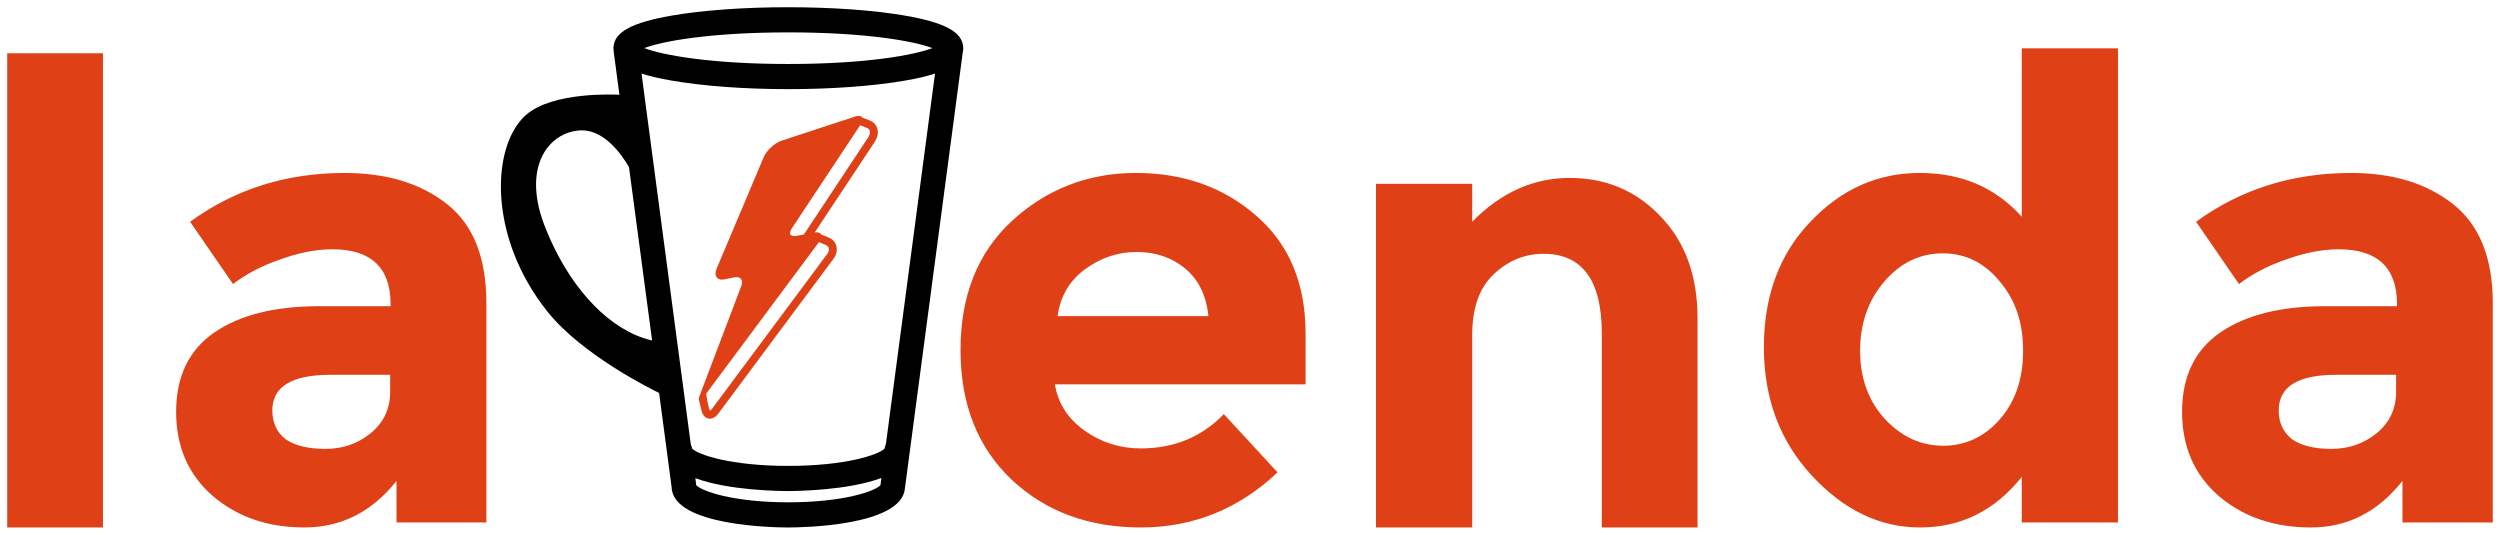
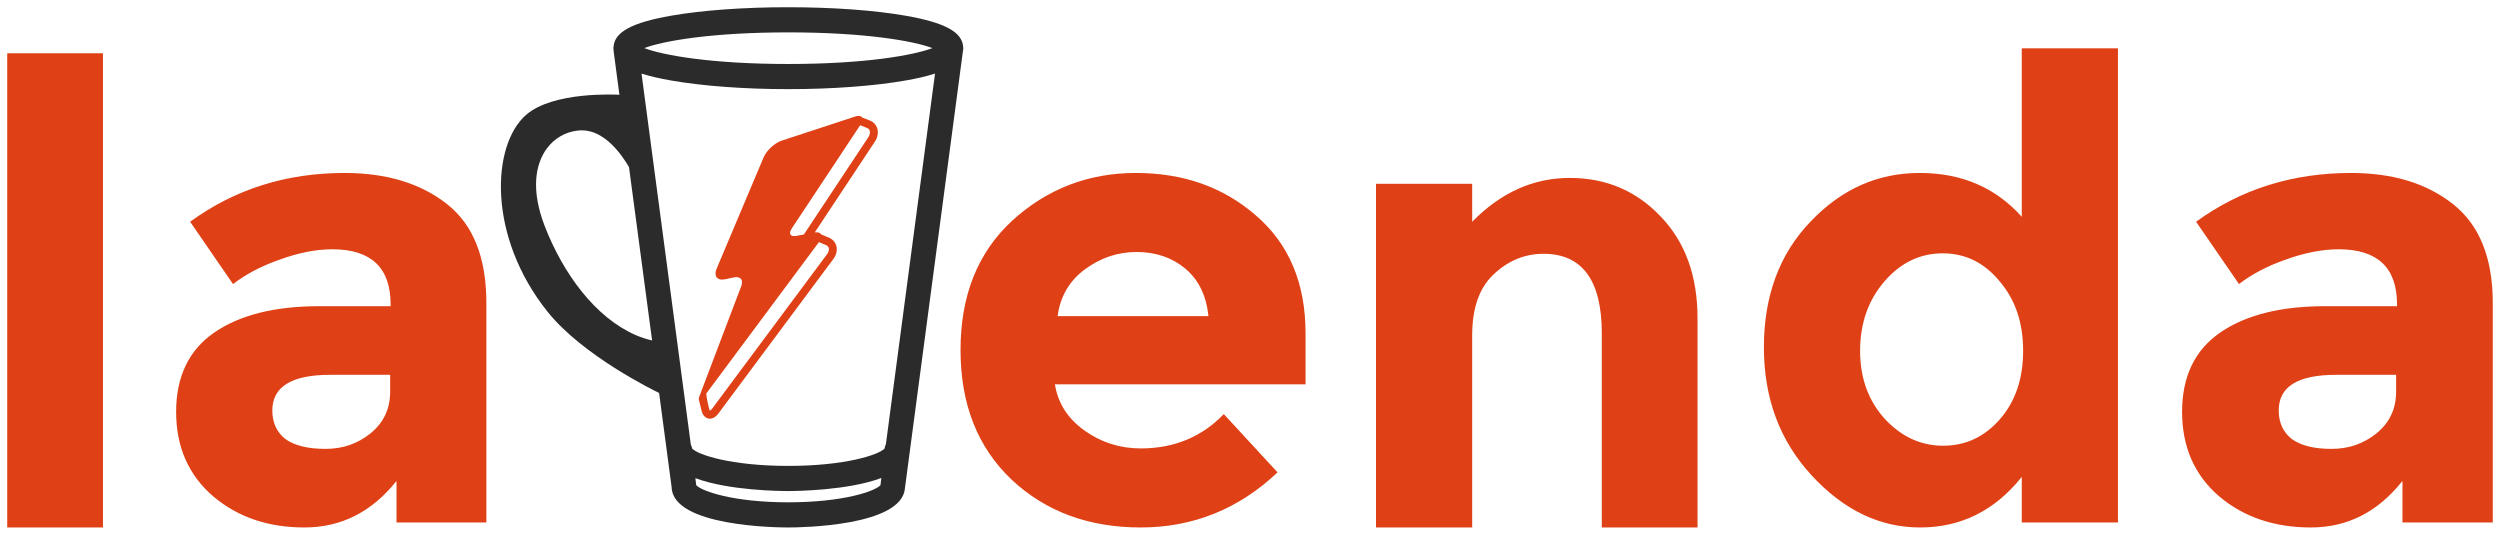
<svg xmlns="http://www.w3.org/2000/svg" width="173" height="37" id="svg3269" version="1.1">
  <defs id="defs3271" />
  <g id="layer1" transform="translate(0,-1015.362)">
    <g id="g3431" transform="matrix(0.1,0,0,0.1,200.11,969.1201)">
      <g id="g3672">
        <path id="path3360" transform="matrix(9.999998,0,0,9.999998,-2001.1,462.4211)" d="M 139.906 3.344 L 139.906 15 C 138.078 12.966 135.733 11.969 132.844 11.969 C 129.954 11.969 127.434 13.073 125.281 15.344 C 123.129 17.585 122.062 20.493 122.062 24.031 C 122.062 27.57 123.164 30.518 125.375 32.906 C 127.586 35.295 130.074 36.5 132.875 36.5 C 135.706 36.5 138.049 35.329 139.906 33 L 139.906 36.156 L 146.562 36.156 L 146.562 3.344 L 139.906 3.344 z M 0.5 3.688 L 0.5 36.5 L 7.125 36.5 L 7.125 3.688 L 0.5 3.688 z M 23.844 11.969 C 19.834 11.969 16.282 13.073 13.156 15.344 L 16.125 19.656 C 17.01 18.978 18.076 18.411 19.344 17.969 C 20.641 17.497 21.85 17.25 23 17.25 C 25.683 17.25 27.031 18.527 27.031 21.062 L 27.031 21.188 L 22.094 21.188 C 19.027 21.188 16.613 21.791 14.844 23 C 13.075 24.209 12.188 26.053 12.188 28.5 C 12.188 30.918 13.04 32.869 14.75 34.344 C 16.46 35.789 18.556 36.5 21.062 36.5 C 23.598 36.5 25.727 35.434 27.438 33.281 L 27.438 36.156 L 33.656 36.156 L 33.656 20.969 C 33.656 17.843 32.766 15.57 30.938 14.125 C 29.109 12.68 26.733 11.969 23.844 11.969 z M 78.594 11.969 C 75.321 11.969 72.449 13.07 70.031 15.281 C 67.643 17.493 66.469 20.474 66.469 24.219 C 66.469 27.963 67.641 30.947 70 33.188 C 72.359 35.399 75.34 36.5 78.938 36.5 C 82.564 36.5 85.723 35.223 88.406 32.688 L 84.688 28.656 C 83.184 30.219 81.267 31.031 78.938 31.031 C 77.493 31.031 76.181 30.607 75.031 29.781 C 73.881 28.956 73.206 27.891 73 26.594 L 90.344 26.594 L 90.344 23.062 C 90.344 19.613 89.206 16.882 86.906 14.906 C 84.636 12.931 81.867 11.969 78.594 11.969 z M 162.688 11.969 C 158.677 11.969 155.094 13.073 151.969 15.344 L 154.938 19.656 C 155.822 18.978 156.888 18.411 158.156 17.969 C 159.454 17.497 160.694 17.25 161.844 17.25 C 164.527 17.25 165.875 18.527 165.875 21.062 L 165.875 21.188 L 160.906 21.188 C 157.84 21.188 155.425 21.791 153.656 23 C 151.887 24.209 151 26.053 151 28.5 C 151 30.918 151.852 32.869 153.562 34.344 C 155.273 35.789 157.4 36.5 159.906 36.5 C 162.442 36.5 164.54 35.434 166.25 33.281 L 166.25 36.156 L 172.5 36.156 L 172.5 20.969 C 172.5 17.843 171.578 15.57 169.75 14.125 C 167.922 12.68 165.577 11.969 162.688 11.969 z M 108.625 12.312 C 106.119 12.313 103.88 13.309 101.875 15.344 L 101.875 12.719 L 95.219 12.719 L 95.219 36.5 L 101.875 36.5 L 101.875 23.219 C 101.875 21.361 102.339 19.975 103.312 19.031 C 104.315 18.058 105.486 17.563 106.812 17.562 C 109.496 17.563 110.844 19.406 110.844 23.062 L 110.844 36.5 L 117.469 36.5 L 117.469 22.031 C 117.469 19.083 116.616 16.738 114.906 14.969 C 113.226 13.2 111.131 12.313 108.625 12.312 z M 78.656 17.438 C 79.983 17.438 81.117 17.827 82.031 18.594 C 82.945 19.36 83.478 20.46 83.625 21.875 L 73.188 21.875 C 73.364 20.519 74.003 19.421 75.094 18.625 C 76.185 17.829 77.359 17.438 78.656 17.438 z M 134.438 17.531 C 136 17.531 137.314 18.171 138.375 19.469 C 139.466 20.737 140 22.335 140 24.281 C 140 26.198 139.466 27.793 138.375 29.031 C 137.314 30.24 136.002 30.844 134.469 30.844 C 132.935 30.844 131.619 30.24 130.469 29.031 C 129.319 27.793 128.719 26.198 128.719 24.281 C 128.719 22.365 129.286 20.766 130.406 19.469 C 131.527 18.171 132.875 17.531 134.438 17.531 z M 22.844 25.938 L 27 25.938 L 27 27.094 C 27 28.303 26.539 29.263 25.625 30 C 24.74 30.708 23.711 31.063 22.531 31.062 C 21.352 31.063 20.43 30.849 19.781 30.406 C 19.162 29.934 18.844 29.261 18.844 28.406 C 18.844 26.755 20.19 25.938 22.844 25.938 z M 161.656 25.938 L 165.812 25.938 L 165.812 27.094 C 165.812 28.303 165.352 29.263 164.438 30 C 163.553 30.708 162.523 31.063 161.344 31.062 C 160.164 31.063 159.274 30.849 158.625 30.406 C 158.006 29.934 157.687 29.261 157.688 28.406 C 157.687 26.755 159.003 25.938 161.656 25.938 z " style="font-size:44.228px;font-style:normal;font-variant:normal;font-weight:bold;font-stretch:normal;line-height:125%;letter-spacing:0px;word-spacing:0px;fill:#df4015;fill-opacity:1;stroke:none;font-family:Montserrat;-inkscape-font-specification:Montserrat Bold" />
        <g id="g3375" transform="matrix(7.099973,0,0,7.199999,823.2714,818.4505)">
          <g id="g3377">
            <path style="fill:#df4015;fill-opacity:1" d="m -312.299,-37.11 c -0.108,-0.347 -0.36,-0.614 -0.709,-0.75 l -0.763,-0.298 c -0.049,-0.078 -0.158,-0.163 -0.397,-0.146 -0.098,0.007 -0.21,0.031 -0.333,0.071 l -7.117,2.303 c -0.685,0.222 -1.472,0.941 -1.756,1.604 l -4.588,10.72 c -0.136,0.318 -0.136,0.6 3.3e-4,0.792 0.149,0.209 0.447,0.287 0.817,0.209 l 0.876,-0.184 c 0.318,-0.066 0.575,-0.006 0.701,0.166 0.116,0.158 0.121,0.399 0.012,0.678 l -4.013,10.418 c -0.123,0.317 -0.139,0.332 -0.111,0.611 l 0.006,-5.09e-4 -0.011,-0.152 c 1e-4,0.002 -0.008,0.004 -0.007,0.006 l 0.234,0.945 c 0.126,0.664 0.48,0.843 0.68,0.891 0.059,0.013 0.132,0.023 0.219,0.017 0.213,-0.016 0.497,-0.127 0.786,-0.51 l 11.199,-14.842 c 0.293,-0.388 0.398,-0.842 0.289,-1.246 -0.097,-0.36 -0.349,-0.641 -0.71,-0.793 l -0.78,-0.327 c -0.061,-0.104 -0.204,-0.217 -0.543,-0.192 -0.023,0.002 -0.05,0.007 -0.075,0.01 l 5.861,-8.723 c 0.274,-0.408 0.359,-0.873 0.234,-1.277 z m -4.724,11.502 c 0.046,0.173 -0.012,0.385 -0.161,0.583 l -11.199,14.841 c -0.104,0.137 -0.185,0.189 -0.22,0.204 -0.025,-0.029 -0.075,-0.111 -0.107,-0.28 0,0 -0.242,-0.991 -0.255,-1.364 l 10.984,-14.557 0.69,0.289 c 0.14,0.059 0.232,0.157 0.267,0.285 z m 3.855,-10.654 -6.279,9.346 -0.697,0.132 c -0.31,0.059 -0.537,0.012 -0.618,-0.127 -0.076,-0.132 -0.024,-0.349 0.142,-0.597 l 6.653,-9.903 0.68,0.266 c 0.131,0.051 0.217,0.14 0.256,0.264 0.056,0.18 0.005,0.405 -0.138,0.619 z" id="path3379" />
-             <path id="path3381" d="m -320.971,-48.754 c -4.298,0 -8.342,0.285 -11.401,0.811 -3.848,0.663 -5.54,1.571 -5.629,3.006 -0.002,0.022 -0.015,0.041 -0.016,0.064 -10e-4,0.017 0,0.03 0,0.048 0,0.047 0.012,0.097 0.016,0.143 0.001,0.008 -0.002,0.008 0,0.016 l 0,0.016 c 0.006,0.055 0.006,0.122 0.016,0.175 l 0.555,4.135 c -0.372,-0.02 -6.452,-0.331 -9.086,1.924 -3.391,2.902 -3.8,11.686 2.093,18.941 3.433,4.223 10.353,7.551 10.862,7.793 l 1.221,9.065 c 0.117,3.759 10.211,3.865 11.369,3.865 1.146,0 11.048,-0.109 11.369,-3.753 0.002,-0.007 -0.001,-0.009 0,-0.016 l 5.645,-41.953 c 0.011,-0.054 0.027,-0.119 0.032,-0.175 l 0,-0.016 c 5e-4,-0.008 -5.1e-4,-0.008 0,-0.016 0.004,-0.046 0.016,-0.096 0.016,-0.143 0,-0.017 -0.016,-0.03 -0.016,-0.048 -0.001,-0.023 0.003,-0.041 0,-0.064 -0.089,-1.435 -1.782,-2.344 -5.629,-3.006 -3.058,-0.526 -7.117,-0.811 -11.417,-0.811 z m 0,2.417 c 7.55,0 12.276,0.841 14.049,1.511 -1.773,0.671 -6.499,1.527 -14.049,1.527 -7.549,0 -12.261,-0.855 -14.033,-1.527 1.772,-0.67 6.484,-1.511 14.033,-1.511 z m -14.303,3.96 c 0.783,0.25 1.747,0.469 2.902,0.668 3.058,0.526 7.103,0.827 11.401,0.827 4.3,0 8.359,-0.3 11.417,-0.827 1.154,-0.199 2.103,-0.418 2.886,-0.668 l -4.789,35.623 c -0.065,0.123 -0.109,0.27 -0.127,0.413 -0.547,0.595 -3.805,1.67 -9.387,1.67 -5.581,0 -8.824,-1.074 -9.371,-1.67 -0.017,-0.135 -0.069,-0.265 -0.127,-0.382 l -4.805,-35.655 z m -5.835,5.455 c 2.24,-0.018 3.904,2.332 4.614,3.531 l 2.252,16.667 c -0.565,-0.132 -1.109,-0.306 -1.649,-0.541 -3.859,-1.679 -6.991,-5.815 -8.816,-10.448 -1.36,-3.458 -0.934,-5.983 0.238,-7.506 0.747,-0.973 1.804,-1.537 2.902,-1.67 0.157,-0.019 0.302,-0.031 0.46,-0.032 z m 29.208,33.413 -0.079,0.652 c -5.1e-4,0.004 5.1e-4,0.012 0,0.016 0,0.004 10e-4,0.012 0,0.016 -0.514,0.588 -3.634,1.654 -8.991,1.654 -5.332,0 -8.439,-1.063 -8.975,-1.654 l -0.079,-0.668 c 3.219,1.192 8.245,1.24 9.054,1.24 0.811,0 5.85,-0.061 9.07,-1.256 z" style="fill:#000000" />
+             <path id="path3381" d="m -320.971,-48.754 c -4.298,0 -8.342,0.285 -11.401,0.811 -3.848,0.663 -5.54,1.571 -5.629,3.006 -0.002,0.022 -0.015,0.041 -0.016,0.064 -10e-4,0.017 0,0.03 0,0.048 0,0.047 0.012,0.097 0.016,0.143 0.001,0.008 -0.002,0.008 0,0.016 l 0,0.016 c 0.006,0.055 0.006,0.122 0.016,0.175 l 0.555,4.135 c -0.372,-0.02 -6.452,-0.331 -9.086,1.924 -3.391,2.902 -3.8,11.686 2.093,18.941 3.433,4.223 10.353,7.551 10.862,7.793 l 1.221,9.065 c 0.117,3.759 10.211,3.865 11.369,3.865 1.146,0 11.048,-0.109 11.369,-3.753 0.002,-0.007 -0.001,-0.009 0,-0.016 l 5.645,-41.953 c 0.011,-0.054 0.027,-0.119 0.032,-0.175 l 0,-0.016 c 5e-4,-0.008 -5.1e-4,-0.008 0,-0.016 0.004,-0.046 0.016,-0.096 0.016,-0.143 0,-0.017 -0.016,-0.03 -0.016,-0.048 -0.001,-0.023 0.003,-0.041 0,-0.064 -0.089,-1.435 -1.782,-2.344 -5.629,-3.006 -3.058,-0.526 -7.117,-0.811 -11.417,-0.811 z m 0,2.417 c 7.55,0 12.276,0.841 14.049,1.511 -1.773,0.671 -6.499,1.527 -14.049,1.527 -7.549,0 -12.261,-0.855 -14.033,-1.527 1.772,-0.67 6.484,-1.511 14.033,-1.511 z m -14.303,3.96 c 0.783,0.25 1.747,0.469 2.902,0.668 3.058,0.526 7.103,0.827 11.401,0.827 4.3,0 8.359,-0.3 11.417,-0.827 1.154,-0.199 2.103,-0.418 2.886,-0.668 l -4.789,35.623 c -0.065,0.123 -0.109,0.27 -0.127,0.413 -0.547,0.595 -3.805,1.67 -9.387,1.67 -5.581,0 -8.824,-1.074 -9.371,-1.67 -0.017,-0.135 -0.069,-0.265 -0.127,-0.382 l -4.805,-35.655 z m -5.835,5.455 c 2.24,-0.018 3.904,2.332 4.614,3.531 l 2.252,16.667 c -0.565,-0.132 -1.109,-0.306 -1.649,-0.541 -3.859,-1.679 -6.991,-5.815 -8.816,-10.448 -1.36,-3.458 -0.934,-5.983 0.238,-7.506 0.747,-0.973 1.804,-1.537 2.902,-1.67 0.157,-0.019 0.302,-0.031 0.46,-0.032 z m 29.208,33.413 -0.079,0.652 c -5.1e-4,0.004 5.1e-4,0.012 0,0.016 0,0.004 10e-4,0.012 0,0.016 -0.514,0.588 -3.634,1.654 -8.991,1.654 -5.332,0 -8.439,-1.063 -8.975,-1.654 l -0.079,-0.668 c 3.219,1.192 8.245,1.24 9.054,1.24 0.811,0 5.85,-0.061 9.07,-1.256 z" style="fill:#2b2b2b;fill-opacity:1" />
          </g>
        </g>
      </g>
    </g>
  </g>
</svg>
